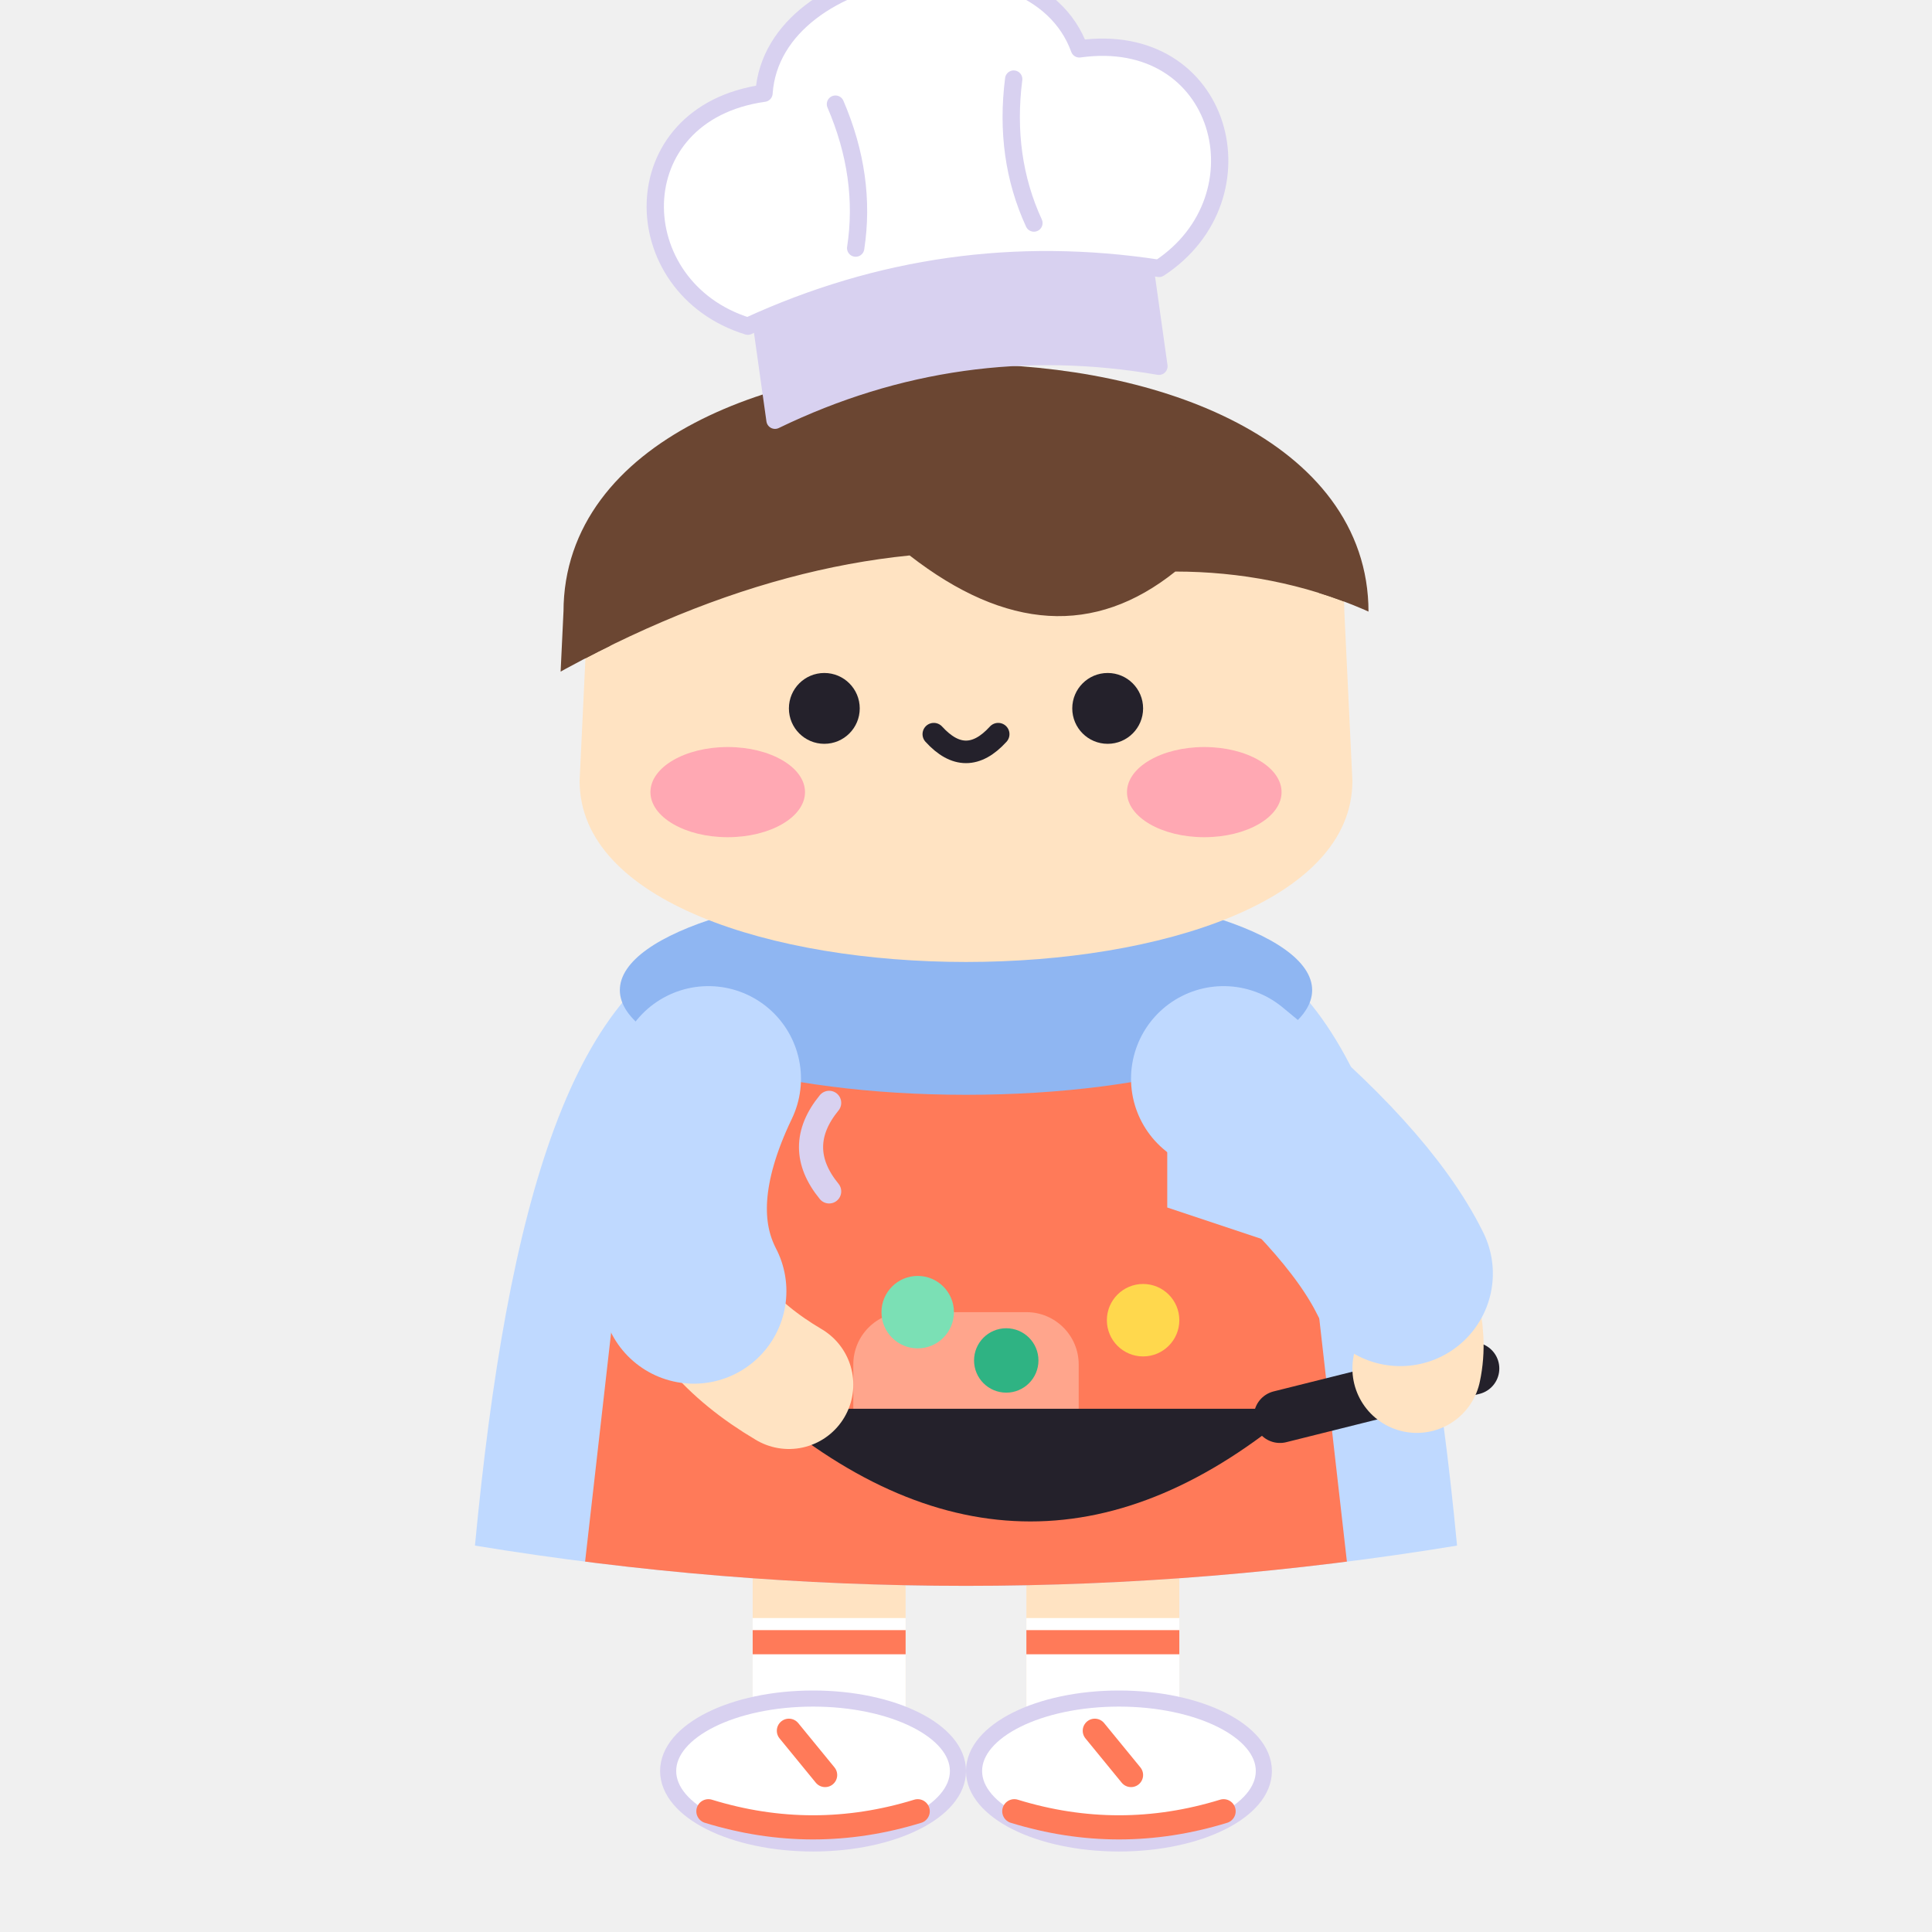
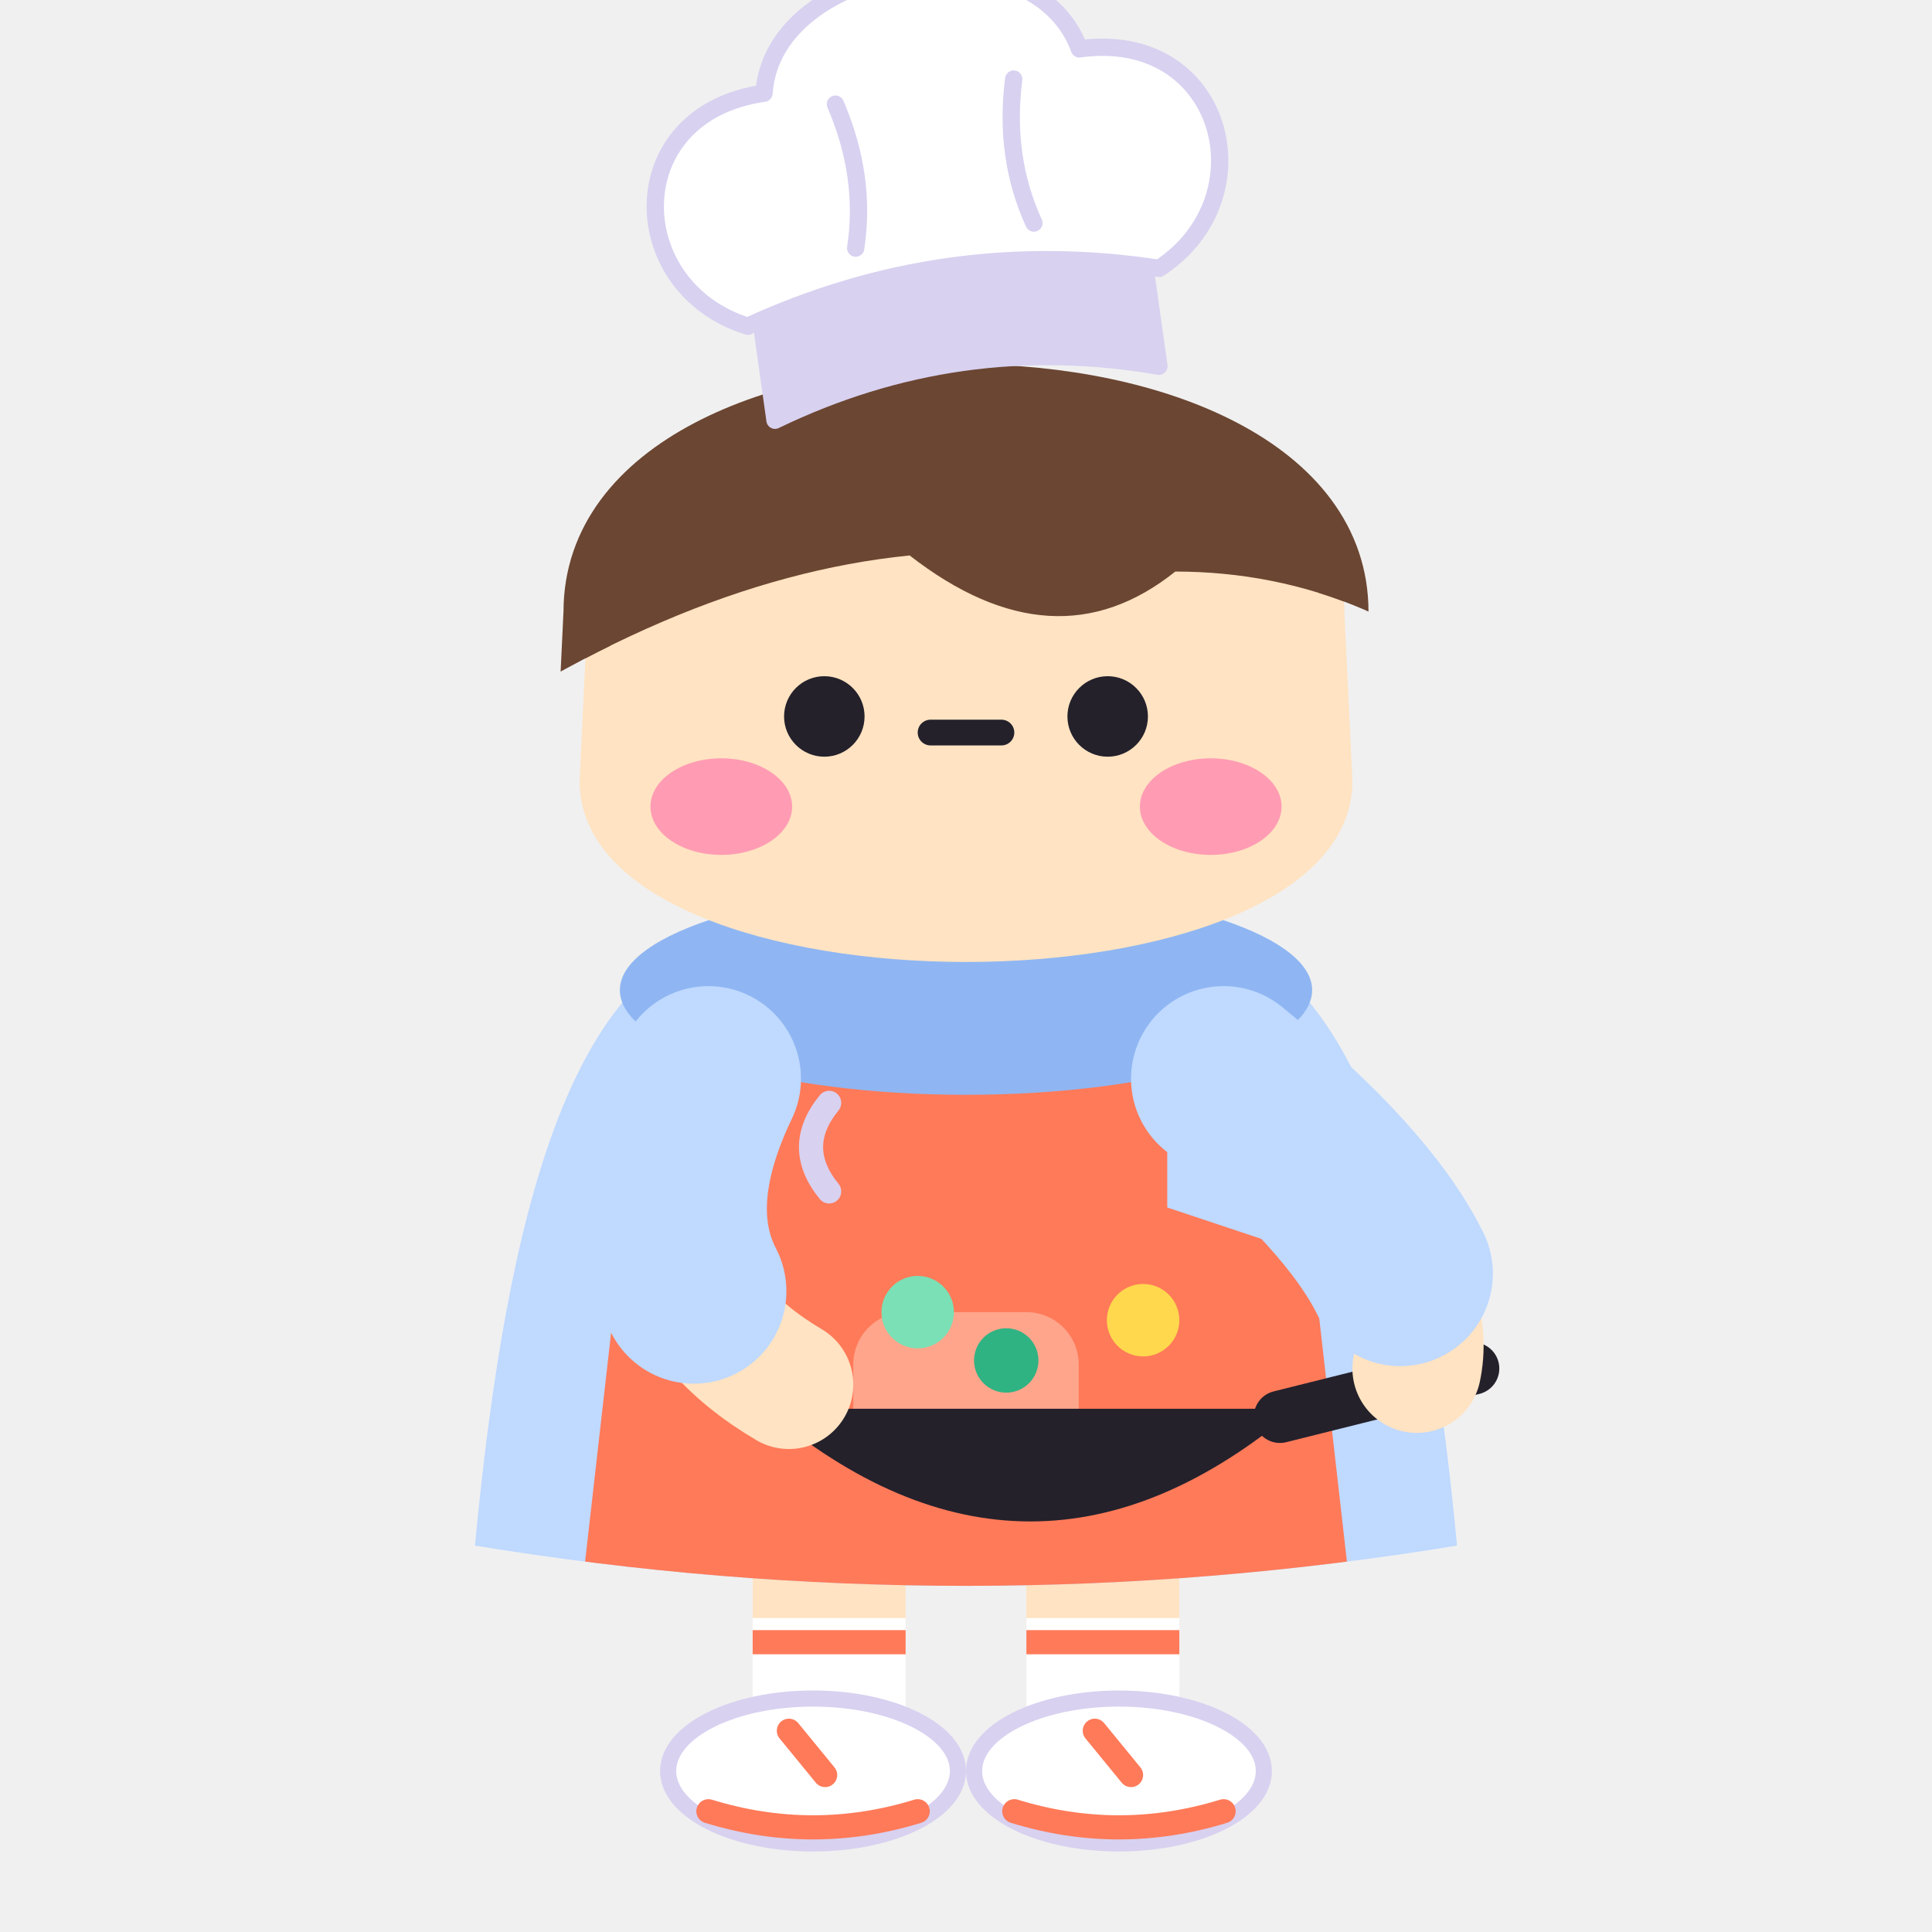
<svg xmlns="http://www.w3.org/2000/svg" viewBox="0 0 480 480" width="480" height="480">
  <path d="M206 372 V424 M274 372 V424" stroke="#FFE3C2" stroke-width="38" stroke-linecap="round" />
  <path d="M206 402 V426 M274 402 V426" stroke="#FFFFFF" stroke-width="38" stroke-linecap="butt" />
  <path d="M187 408 h38 M255 408 h38" stroke="#FF7A59" stroke-width="6" />
  <ellipse cx="202" cy="440" rx="36" ry="18" fill="#FFFFFF" stroke="#D8D1F0" stroke-width="4" />
  <path d="M176 450 q26 8 52 0" stroke="#FF7A59" stroke-width="6" stroke-linecap="round" fill="none" />
  <path d="M196 430 l9 11" stroke="#FF7A59" stroke-width="6" stroke-linecap="round" />
  <ellipse cx="278" cy="440" rx="36" ry="18" fill="#FFFFFF" stroke="#D8D1F0" stroke-width="4" />
  <path d="M252 450 q26 8 52 0" stroke="#FF7A59" stroke-width="6" stroke-linecap="round" fill="none" />
  <path d="M272 430 l9 11" stroke="#FF7A59" stroke-width="6" stroke-linecap="round" />
  <clipPath id="c2">
    <path d="M180 232 C142 242 126 300 118 384 Q240 404 362 384 C354 300 338 242 300 232 Z" />
  </clipPath>
  <path d="M180 232 C142 242 126 300 118 384 Q240 404 362 384 C354 300 338 242 300 232 Z" fill="#BFD9FF" />
  <g clip-path="url(#c2)">
    <path d="M204 232 V268 M276 232 V268" stroke="#E9603F" stroke-width="9" stroke-linecap="round" />
    <path d="M198 264 H282 Q290 264 290 272 V300 L326 312 L336 400 H144 L154 312 L190 300 V272 Q190 264 198 264 Z" fill="#FF7A59" />
    <rect x="212" y="326" width="56" height="38" rx="13" fill="#FFA58C" />
  </g>
  <ellipse cx="240" cy="246" rx="86" ry="26" fill="#8FB6F2" />
  <path d="M146 152 C146 78 334 78 334 152 L336 194 C336 254 144 254 144 194 Z" fill="#FFE3C2" />
  <clipPath id="hchef">
    <path d="M100 40 H380 V182 C356 154 324 142 292 142 Q262 166 226 138 Q166 144 100 192 Z" />
  </clipPath>
  <path d="M146 152 C146 78 334 78 334 152 L336 194 C336 254 144 254 144 194 Z" fill="#6B4632" stroke="#6B4632" stroke-width="12" stroke-linejoin="round" clip-path="url(#hchef)" />
  <g transform="translate(240 96) rotate(-8) scale(0.86) translate(-240 -150)">
    <path d="M184 152 Q240 134 296 152 L296 122 Q240 106 184 122 Z" fill="#D8D1F0" stroke="#D8D1F0" stroke-width="5" stroke-linejoin="round" />
    <path d="M180 124 C146 108 152 58 194 58 C202 20 278 20 286 58 C328 58 334 108 300 124 Q240 106 180 124 Z" fill="#FFFFFF" stroke="#D8D1F0" stroke-width="5" stroke-linejoin="round" />
    <path d="M214 64 q6 22 0 42 M266 64 q-6 22 0 42" stroke="#D8D1F0" stroke-width="5" stroke-linecap="round" fill="none" />
  </g>
-   <g transform="translate(240 176) scale(0.8) translate(-240 -262)">
-     <ellipse cx="166" cy="288" rx="24" ry="14" fill="#FF9DB0" opacity="0.85" />
-     <ellipse cx="314" cy="288" rx="24" ry="14" fill="#FF9DB0" opacity="0.85" />
-     <circle cx="196" cy="262" r="11" fill="#24212B" />
-     <circle cx="284" cy="262" r="11" fill="#24212B" />
-     <path d="M230 270 q10 11 20 0" stroke="#24212B" stroke-width="7" stroke-linecap="round" fill="none" />
+   <g transform="translate(240 178) scale(0.8) translate(-240 -262)">
+     <ellipse cx="164" cy="290" rx="22" ry="15" fill="#FF8FB1" opacity="0.85" />
+     <ellipse cx="316" cy="290" rx="22" ry="15" fill="#FF8FB1" opacity="0.85" />
+     <circle cx="196" cy="262" r="12.5" fill="#24212B" />
+     <circle cx="284" cy="262" r="12.5" fill="#24212B" />
+     <path d="M229 267 h22" stroke="#24212B" stroke-width="8" stroke-linecap="round" />
  </g>
  <path d="M190 350 q66 56 132 0 z" fill="#24212B" />
  <path d="M318 352 l48 -12" stroke="#24212B" stroke-width="13" stroke-linecap="round" />
  <circle cx="228" cy="326" r="9" fill="#7BE0B5" />
  <circle cx="258" cy="308" r="9" fill="#FF7A59" />
  <circle cx="284" cy="328" r="9" fill="#FFD84D" />
  <circle cx="250" cy="338" r="8" fill="#2FB383" />
  <path d="M206 296 q-9 -11 0 -22 M304 292 q9 -11 0 -22" stroke="#D8D1F0" stroke-width="6" stroke-linecap="round" fill="none" />
  <path d="M176 268 Q152.0 318.0 196 344" stroke="#FFE3C2" stroke-width="32" stroke-linecap="round" fill="none" />
  <path d="M176 268 Q161.12 299.0 172.379 320.774" stroke="#BFD9FF" stroke-width="46" stroke-linecap="round" fill="none" />
  <path d="M304 268 Q358.0 312.0 352 340" stroke="#FFE3C2" stroke-width="32" stroke-linecap="round" fill="none" />
  <path d="M304 268 Q337.48 295.28 347.896 316.41" stroke="#BFD9FF" stroke-width="46" stroke-linecap="round" fill="none" />
</svg>
